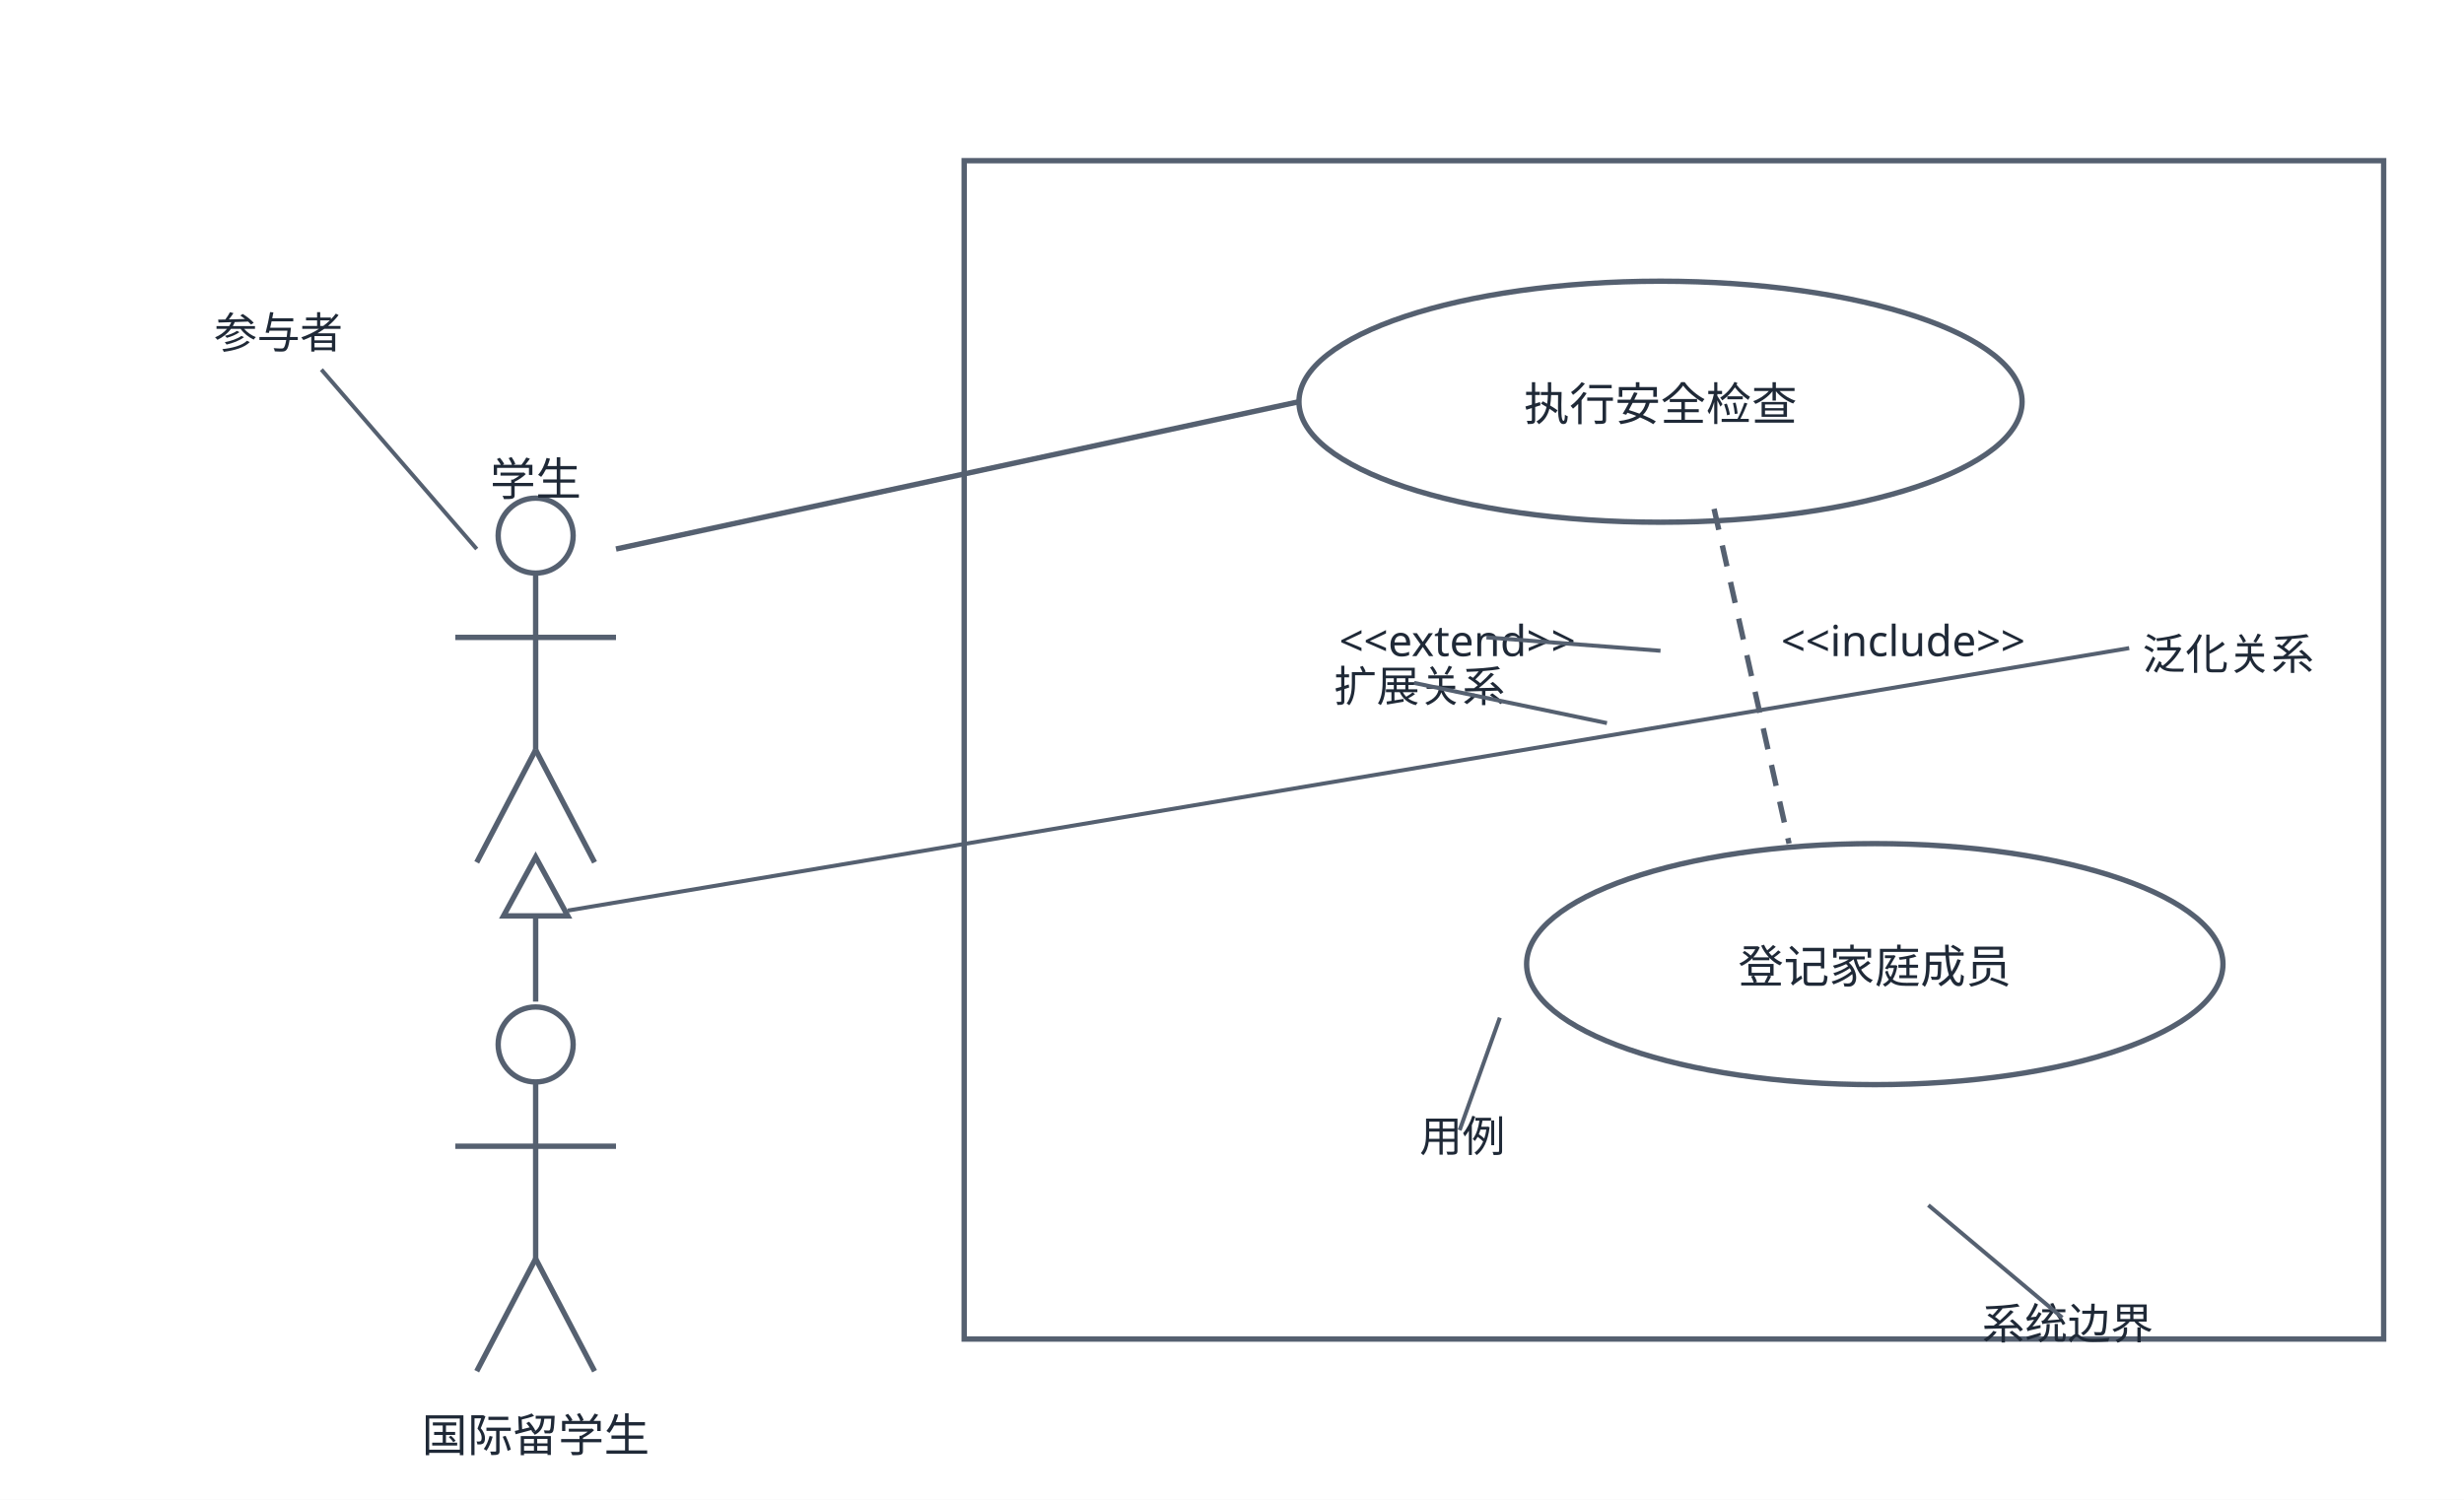
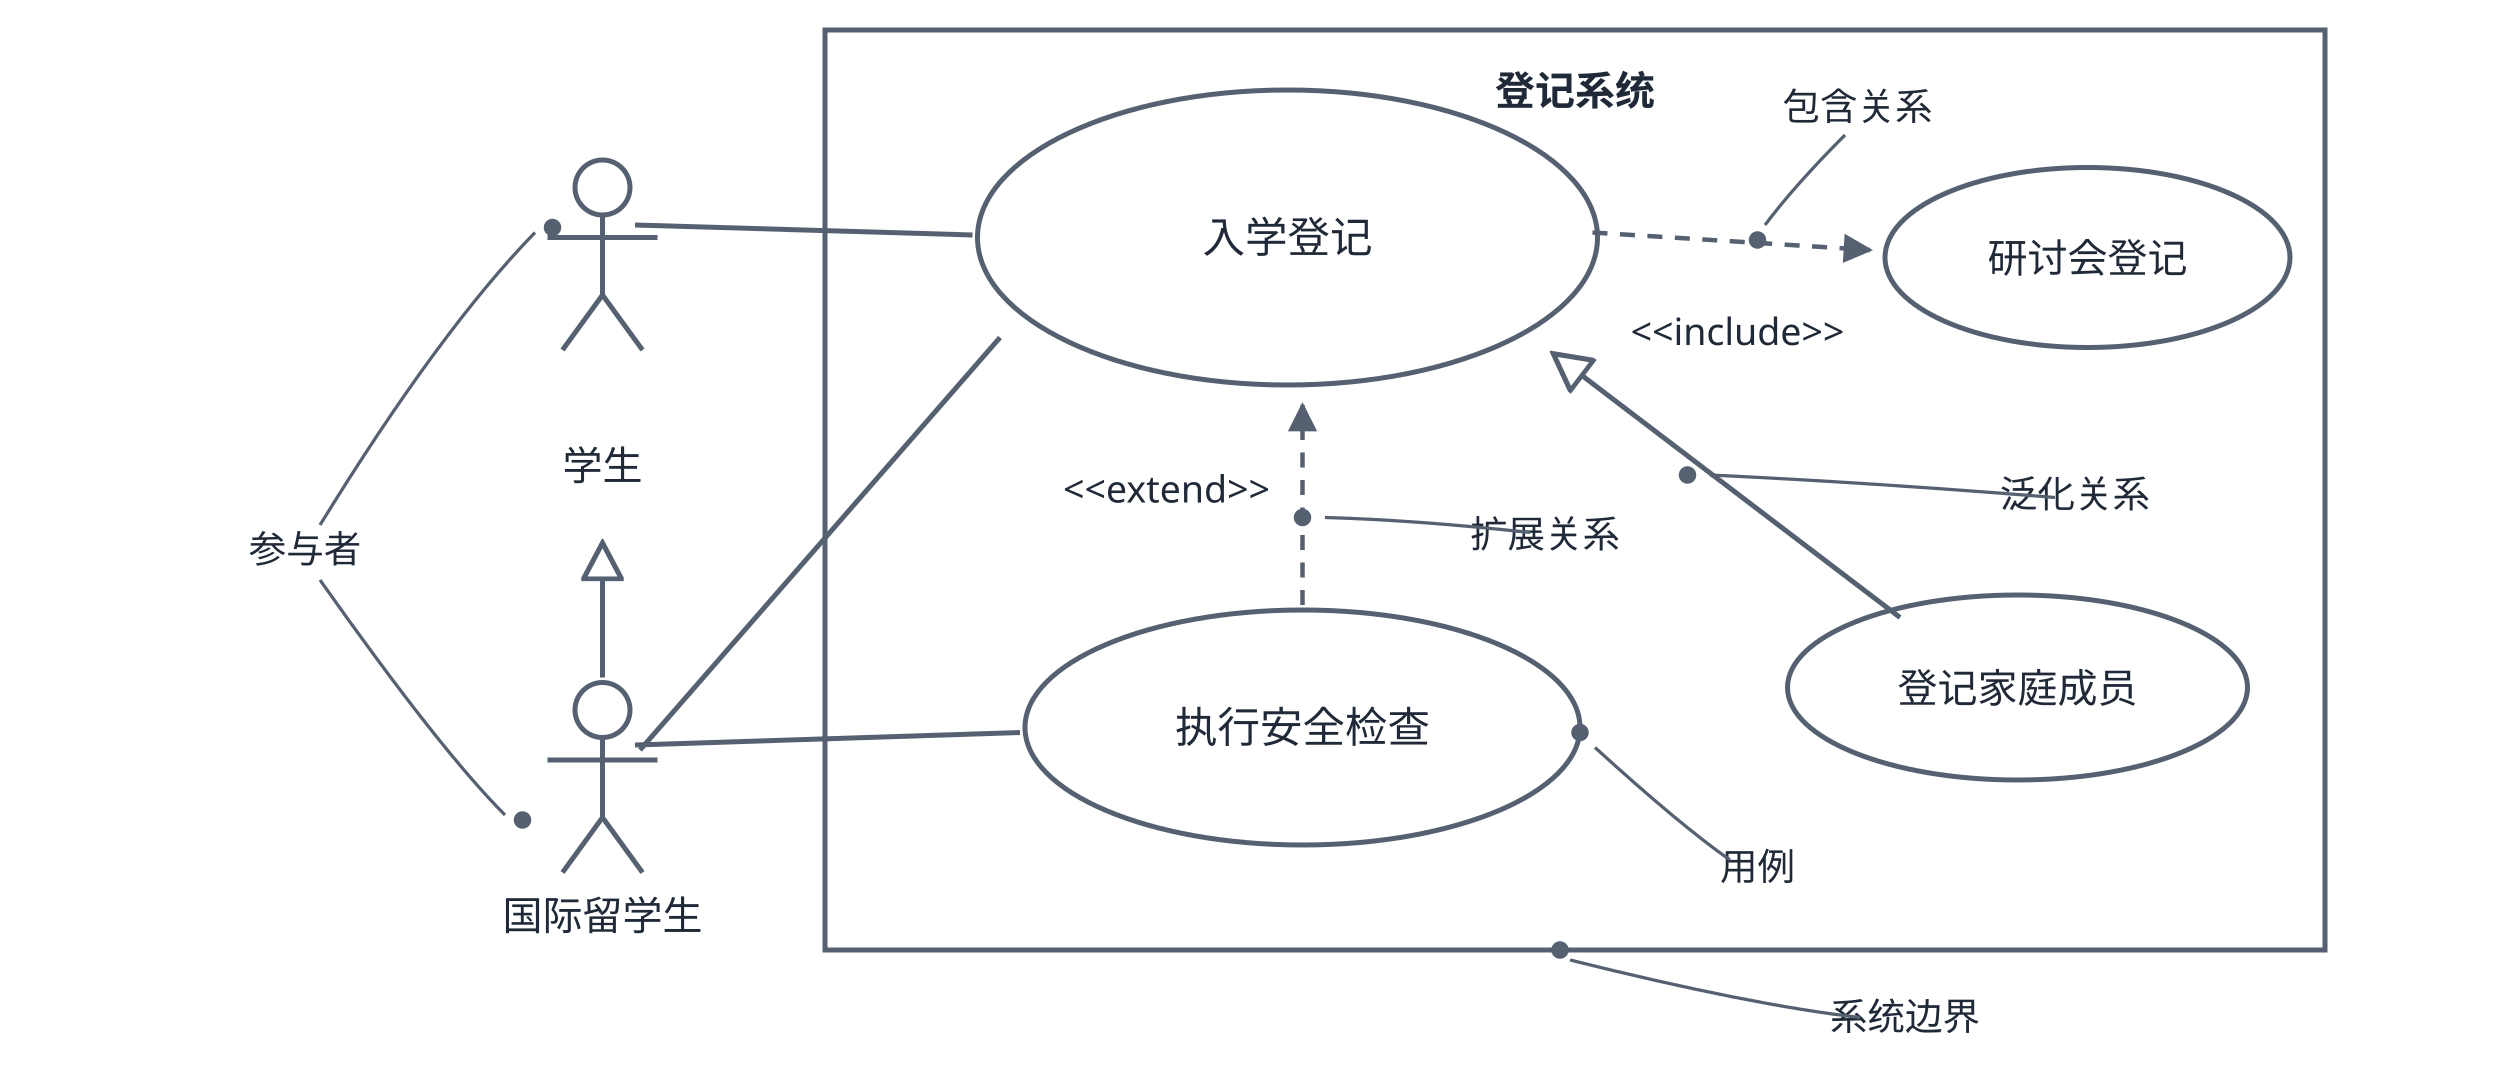
- <svg xmlns="http://www.w3.org/2000/svg" width="920" height="560" viewBox="0 0 920 560" font-family="sans-serif">
-   <rect width="920" height="560" fill="#ffffff" />
-   <rect x="360" y="60" width="530" height="440" fill="none" stroke="#556070" stroke-width="2" />
-   <ellipse cx="620" cy="150" rx="135" ry="45" fill="none" stroke="#556070" stroke-width="2" />
-   <text x="620" y="157" text-anchor="middle" font-size="17" fill="#1f2937">执行安全检查</text>
-   <ellipse cx="700" cy="360" rx="130" ry="45" fill="none" stroke="#556070" stroke-width="2" />
-   <text x="700" y="367" text-anchor="middle" font-size="17" fill="#1f2937">登记家庭成员</text>
-   <line x1="640" y1="190" x2="668" y2="315" stroke="#556070" stroke-width="2" stroke-dasharray="8 6" />
-   <text x="665" y="245" font-size="16" fill="#1f2937">&lt;&lt;include&gt;&gt;</text>
-   <text x="500" y="245" font-size="16" fill="#1f2937">&lt;&lt;extend&gt;&gt;</text>
-   <line x1="555" y1="238" x2="620" y2="243" stroke="#556070" stroke-width="1.5" />
+ <svg xmlns="http://www.w3.org/2000/svg" width="1000" height="430" viewBox="0 0 1000 430" font-family="sans-serif">
+   <rect width="1000" height="430" fill="#ffffff" />
+   <defs>
+     <marker id="a34" viewBox="0 0 10 10" refX="9" refY="5" markerWidth="6.5" markerHeight="6.5" orient="auto">
+       <path d="M 0 0 L 10 5 L 0 10 Z" fill="#556070" />
+     </marker>
+     <marker id="g34" viewBox="0 0 10 10" refX="8.5" refY="5" markerWidth="8.5" markerHeight="8.5" orient="auto">
+       <path d="M 0.5 0.5 L 9 5 L 0.5 9.5 Z" fill="#ffffff" stroke="#556070" stroke-width="1.2" />
+     </marker>
+   </defs>
+   <rect x="330" y="12" width="600" height="368" fill="none" stroke="#556070" stroke-width="2" />
+   <text x="630" y="42" text-anchor="middle" font-size="16" font-weight="bold" fill="#1f2937">登记系统</text>
+   <g fill="#ffffff" stroke="#556070" stroke-width="2">
+     <ellipse cx="515" cy="95" rx="124" ry="59" />
+     <ellipse cx="835" cy="103" rx="81" ry="36" />
+     <ellipse cx="521" cy="291" rx="111" ry="47" />
+     <ellipse cx="807" cy="275" rx="92" ry="37" />
+   </g>
+   <g font-size="17" fill="#1f2937" text-anchor="middle">
+     <text x="515" y="101">入学登记</text>
+     <text x="835" y="109" font-size="16">研讨会登记</text>
+     <text x="521" y="297">执行安全检查</text>
+     <text x="807" y="281" font-size="16">登记家庭成员</text>
+   </g>
+   <line x1="637" y1="93" x2="748" y2="100" stroke="#556070" stroke-width="1.8" stroke-dasharray="6 5" marker-end="url(#a34)" />
+   <circle cx="703" cy="96" r="3.5" fill="#556070" />
+   <text x="695" y="138" text-anchor="middle" font-size="15" fill="#1f2937">&lt;&lt;include&gt;&gt;</text>
+   <text x="743" y="48" text-anchor="middle" font-size="15" fill="#1f2937">包含关系</text>
+   <path d="M738 54 Q718 74 706 90" fill="none" stroke="#556070" stroke-width="1.3" />
+   <line x1="521" y1="242" x2="521" y2="162" stroke="#556070" stroke-width="1.8" stroke-dasharray="6 5" marker-end="url(#a34)" />
+   <circle cx="521" cy="207" r="3.5" fill="#556070" />
+   <text x="508" y="201" text-anchor="end" font-size="15" fill="#1f2937">&lt;&lt;extend&gt;&gt;</text>
+   <text x="618" y="219" text-anchor="middle" font-size="15" fill="#1f2937">扩展关系</text>
+   <path d="M612 213 Q566 208 530 207" fill="none" stroke="#556070" stroke-width="1.3" />
+   <line x1="760" y1="247" x2="622" y2="142" stroke="#556070" stroke-width="2" marker-end="url(#g34)" />
+   <circle cx="675" cy="190" r="3.5" fill="#556070" />
+   <text x="830" y="203" text-anchor="middle" font-size="15" fill="#1f2937">泛化关系</text>
+   <path d="M822 199 Q748 193 684 190" fill="none" stroke="#556070" stroke-width="1.3" />
  <g stroke="#556070" stroke-width="2" fill="none">
-     <circle cx="200" cy="200" r="14" />
-     <line x1="200" y1="214" x2="200" y2="280" />
-     <line x1="170" y1="238" x2="230" y2="238" />
-     <line x1="200" y1="280" x2="178" y2="322" />
-     <line x1="200" y1="280" x2="222" y2="322" />
+     <circle cx="241" cy="75" r="11" />
+     <line x1="241" y1="86" x2="241" y2="118" />
+     <line x1="219" y1="95" x2="263" y2="95" />
+     <line x1="241" y1="118" x2="225" y2="140" />
+     <line x1="241" y1="118" x2="257" y2="140" />
  </g>
-   <text x="200" y="185" text-anchor="middle" font-size="17" fill="#1f2937">学生</text>
+   <text x="241" y="192" text-anchor="middle" font-size="16" fill="#1f2937">学生</text>
  <g stroke="#556070" stroke-width="2" fill="none">
-     <circle cx="200" cy="390" r="14" />
-     <line x1="200" y1="404" x2="200" y2="470" />
-     <line x1="170" y1="428" x2="230" y2="428" />
-     <line x1="200" y1="470" x2="178" y2="512" />
-     <line x1="200" y1="470" x2="222" y2="512" />
+     <circle cx="241" cy="284" r="11" />
+     <line x1="241" y1="295" x2="241" y2="327" />
+     <line x1="219" y1="304" x2="263" y2="304" />
+     <line x1="241" y1="327" x2="225" y2="349" />
+     <line x1="241" y1="327" x2="257" y2="349" />
  </g>
-   <text x="200" y="542" text-anchor="middle" font-size="17" fill="#1f2937">国际留学生</text>
-   <line x1="200" y1="374" x2="200" y2="330" stroke="#556070" stroke-width="2" />
-   <path d="M188 342 L200 320 L212 342 Z" fill="#ffffff" stroke="#556070" stroke-width="2" />
-   <line x1="230" y1="205" x2="485" y2="150" stroke="#556070" stroke-width="2" />
-   <g font-size="16" fill="#1f2937">
-     <text x="80" y="130">参与者</text>
-     <text x="740" y="500">系统边界</text>
-     <text x="530" y="430">用例</text>
-     <text x="498" y="262">扩展关系</text>
-     <text x="800" y="250">泛化关系</text>
+   <text x="241" y="372" text-anchor="middle" font-size="16" fill="#1f2937">国际留学生</text>
+   <line x1="241" y1="271" x2="241" y2="218" stroke="#556070" stroke-width="2" marker-end="url(#g34)" />
+   <g stroke="#556070" stroke-width="2">
+     <line x1="254" y1="90" x2="389" y2="94" />
+     <line x1="254" y1="298" x2="408" y2="293" />
+     <line x1="256" y1="300" x2="400" y2="135" />
  </g>
-   <g stroke="#556070" stroke-width="1.5" fill="none">
-     <line x1="120" y1="138" x2="178" y2="205" />
-     <line x1="770" y1="492" x2="720" y2="450" />
-     <line x1="545" y1="422" x2="560" y2="380" />
-     <line x1="528" y1="255" x2="600" y2="270" />
-     <line x1="795" y1="242" x2="212" y2="340" />
-   </g>
+   <text x="122" y="225" text-anchor="middle" font-size="15" fill="#1f2937">参与者</text>
+   <path d="M128 210 Q176 132 214 93" fill="none" stroke="#556070" stroke-width="1.3" />
+   <path d="M128 232 Q176 300 202 326" fill="none" stroke="#556070" stroke-width="1.3" />
+   <circle cx="221" cy="91" r="3.5" fill="#556070" />
+   <circle cx="209" cy="328" r="3.5" fill="#556070" />
+   <text x="703" y="352" text-anchor="middle" font-size="15" fill="#1f2937">用例</text>
+   <path d="M638 299 Q672 330 692 344" fill="none" stroke="#556070" stroke-width="1.3" />
+   <circle cx="632" cy="293" r="3.5" fill="#556070" />
+   <text x="762" y="412" text-anchor="middle" font-size="15" fill="#1f2937">系统边界</text>
+   <path d="M628 384 Q700 402 744 407" fill="none" stroke="#556070" stroke-width="1.3" />
+   <circle cx="624" cy="380" r="3.5" fill="#556070" />
</svg>
